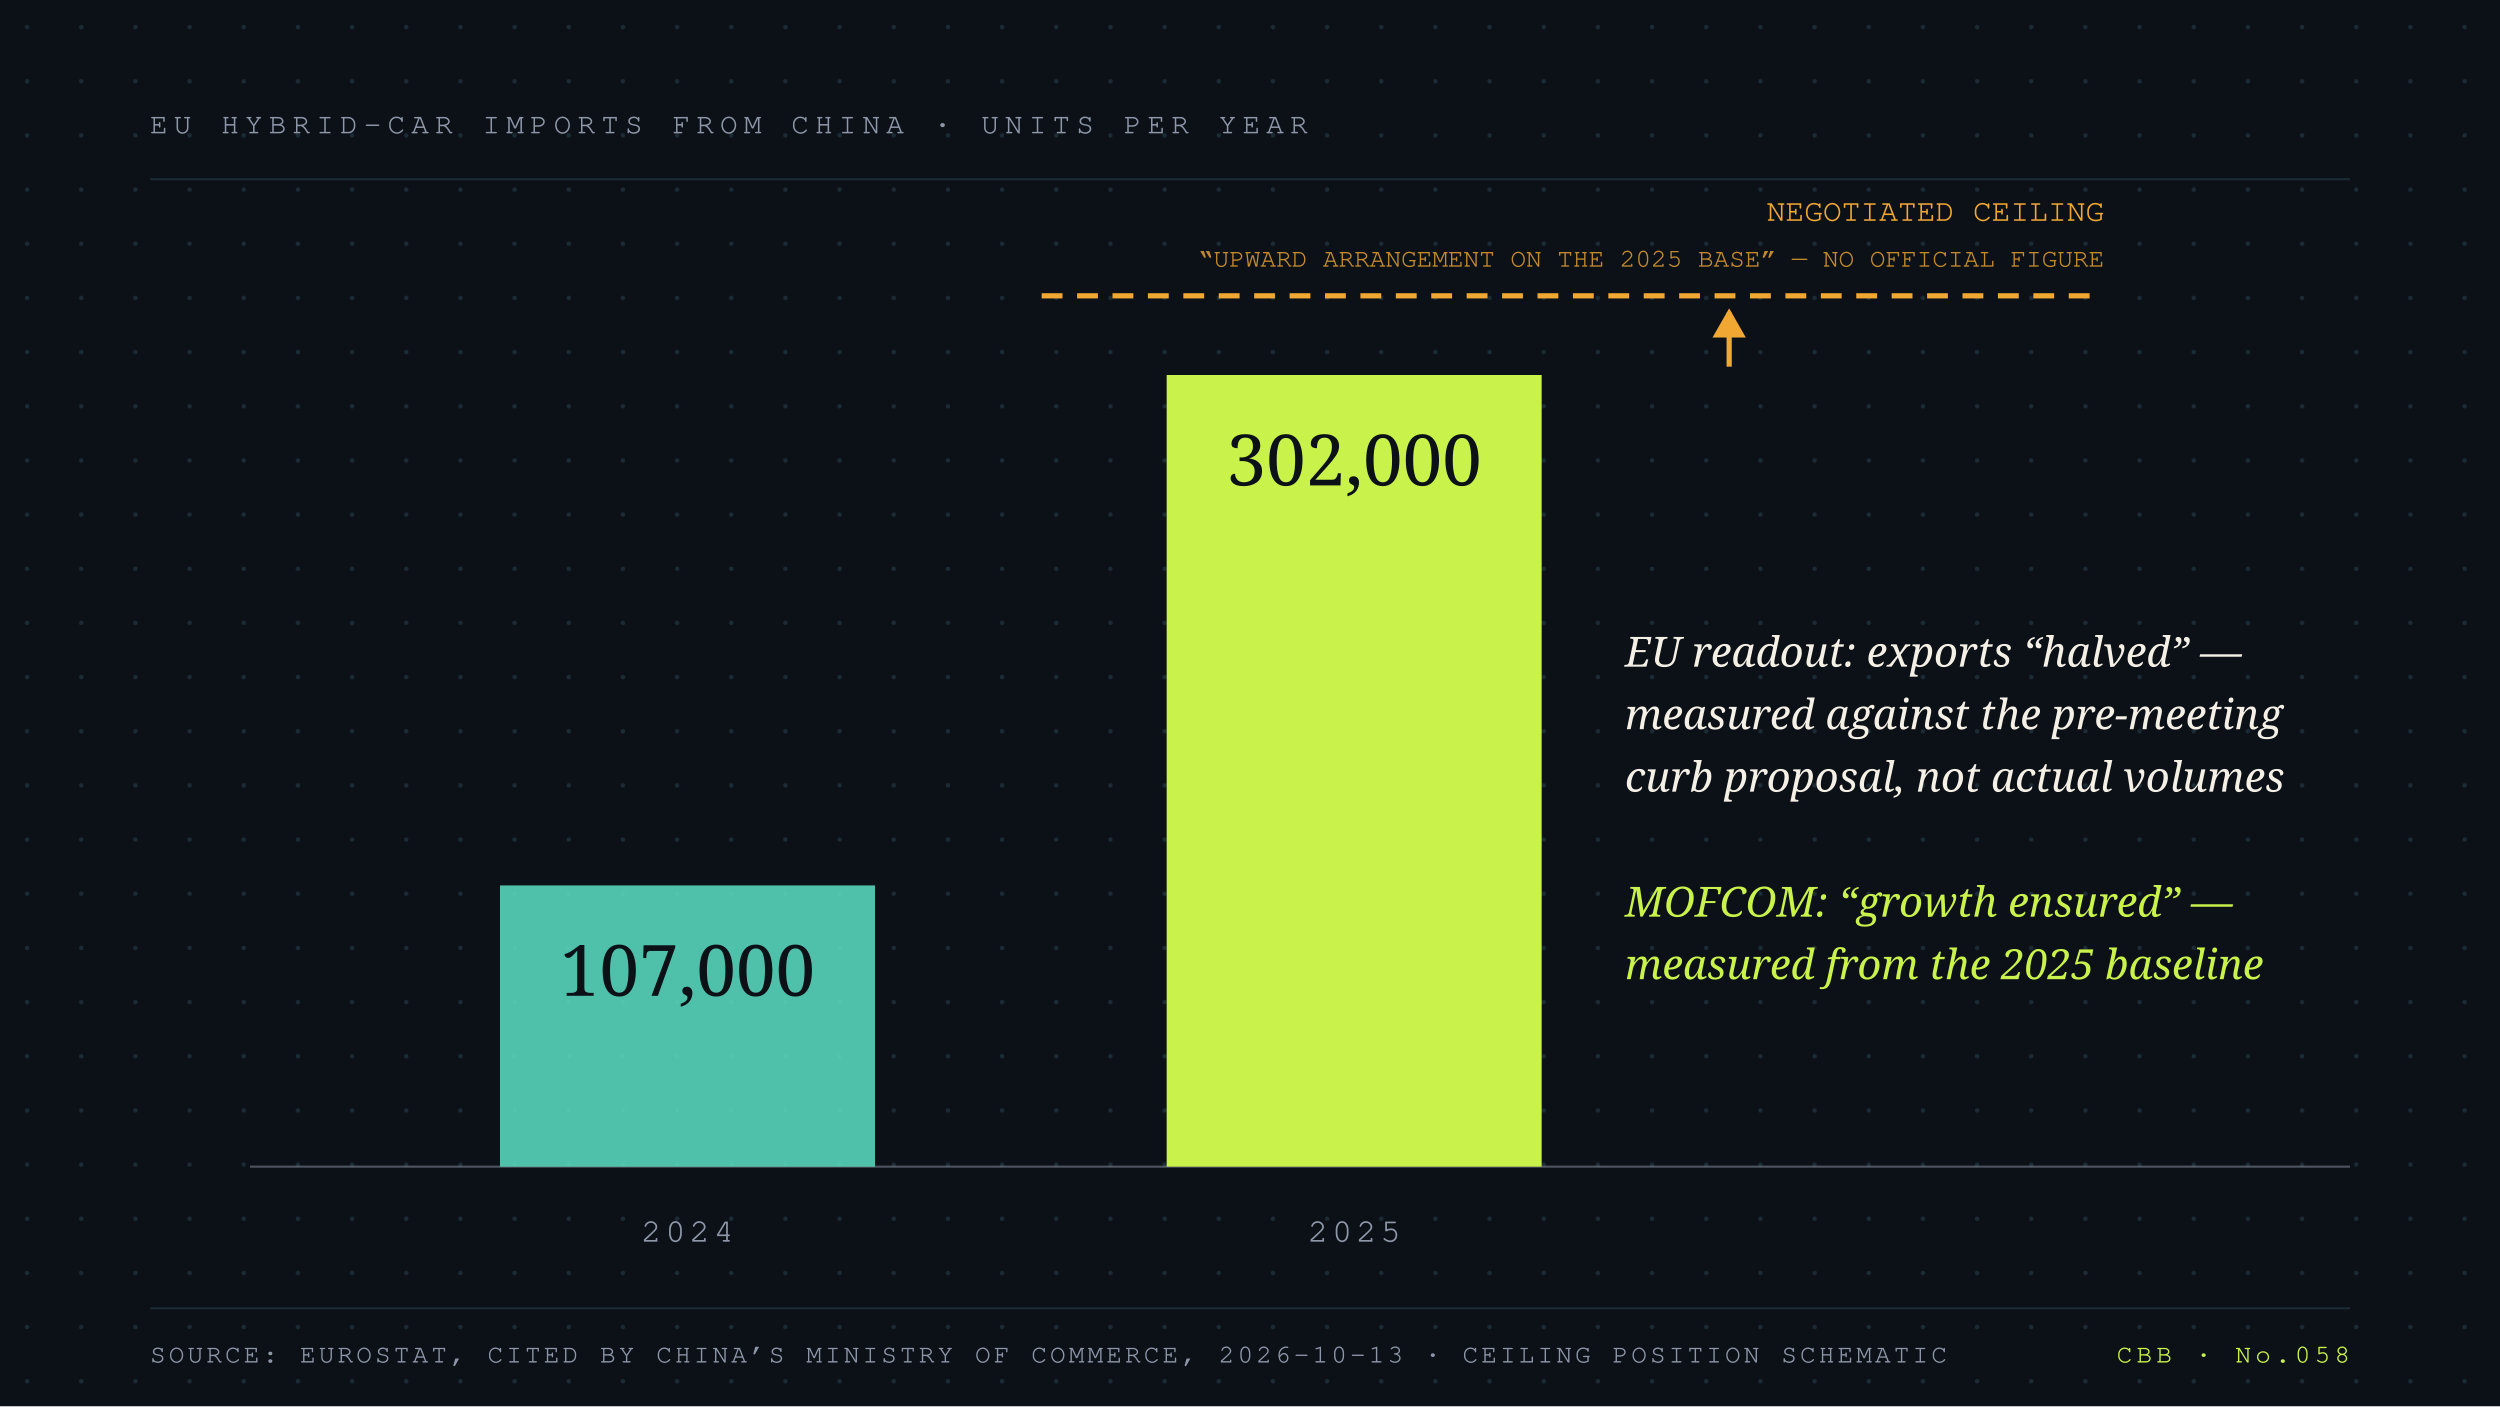
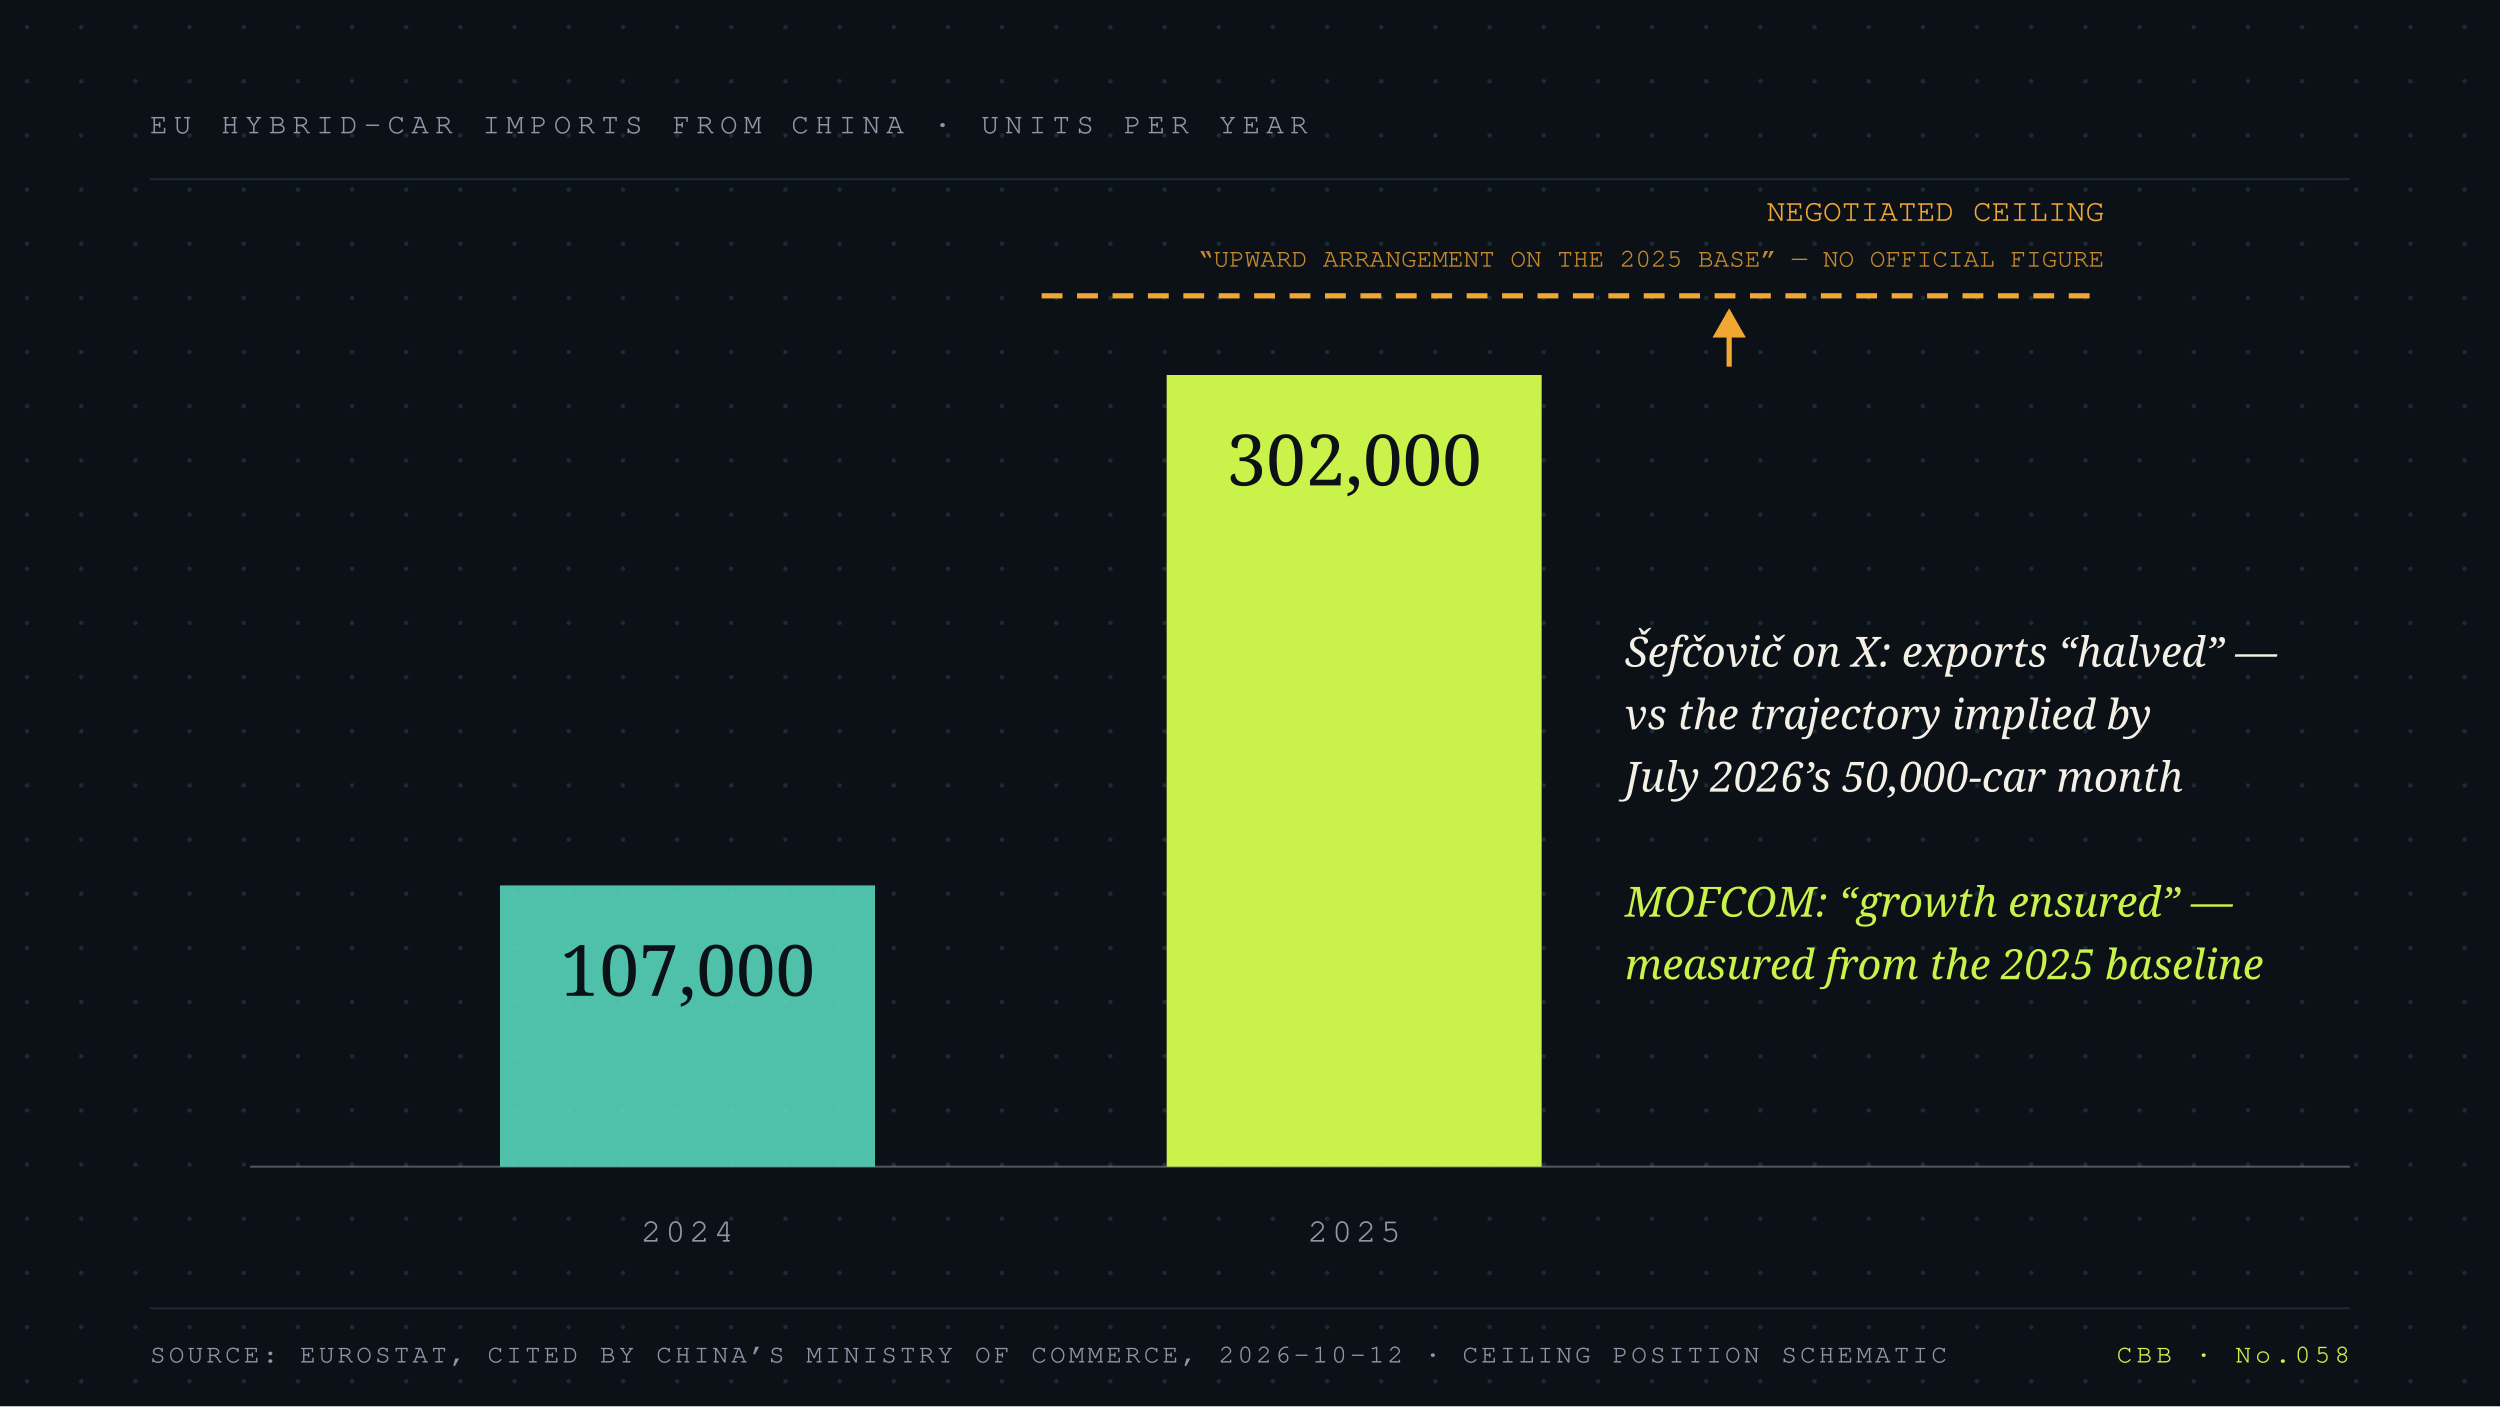
<svg xmlns="http://www.w3.org/2000/svg" width="1200" height="675" viewBox="0 0 1200 675" role="img" aria-label="EU hybrid-car imports from China: 107,000 in 2024, 302,000 in 2025, with a dashed negotiated ceiling above the 2025 level">
  <defs>
    <pattern id="dots" width="26" height="26" patternUnits="userSpaceOnUse">
      <circle cx="13" cy="13" r="1.1" fill="#1B2A33" />
    </pattern>
  </defs>
  <rect width="1200" height="675" fill="#0C1017" />
  <rect width="1200" height="675" fill="url(#dots)" />
  <text x="72" y="64" font-family="Courier,monospace" font-size="14" letter-spacing="3" fill="#8E97A8">EU HYBRID-CAR IMPORTS FROM CHINA · UNITS PER YEAR</text>
  <line x1="72" y1="86" x2="1128" y2="86" stroke="#1B2A33" stroke-width="1" />
  <text x="1010" y="106" text-anchor="end" font-family="Courier,monospace" font-size="15" fill="#F0A832">NEGOTIATED CEILING</text>
  <text x="1010" y="128" text-anchor="end" font-family="Courier,monospace" font-size="12.5" fill="#F0A832" opacity="0.8">“UPWARD ARRANGEMENT ON THE 2025 BASE” — NO OFFICIAL FIGURE</text>
  <line x1="500" y1="142" x2="1010" y2="142" stroke="#F0A832" stroke-width="2.5" stroke-dasharray="10 7" />
  <path d="M830 176 V150" stroke="#F0A832" stroke-width="2.5" fill="none" />
  <path d="M822 162 L830 148 L838 162 Z" fill="#F0A832" />
  <line x1="120" y1="560" x2="1128" y2="560" stroke="#8E97A8" stroke-width="1" opacity="0.5" />
  <rect x="240" y="425" width="180" height="135" fill="#5ADFC3" opacity="0.85" />
  <text x="330" y="478" text-anchor="middle" font-family="Georgia,serif" font-size="34" fill="#0C1017">107,000</text>
  <text x="330" y="596" text-anchor="middle" font-family="Courier,monospace" font-size="16" letter-spacing="2" fill="#8E97A8">2024</text>
  <rect x="560" y="180" width="180" height="380" fill="#C9F24B" />
  <text x="650" y="233" text-anchor="middle" font-family="Georgia,serif" font-size="34" fill="#0C1017">302,000</text>
  <text x="650" y="596" text-anchor="middle" font-family="Courier,monospace" font-size="16" letter-spacing="2" fill="#8E97A8">2025</text>
-   <text x="780" y="320" font-family="Georgia,serif" font-style="italic" font-size="20" fill="#F4F0E6">EU readout: exports “halved” —</text>
-   <text x="780" y="350" font-family="Georgia,serif" font-style="italic" font-size="20" fill="#F4F0E6">measured against the pre-meeting</text>
-   <text x="780" y="380" font-family="Georgia,serif" font-style="italic" font-size="20" fill="#F4F0E6">curb proposal, not actual volumes</text>
+   <text x="780" y="320" font-family="Georgia,serif" font-style="italic" font-size="20" fill="#F4F0E6">Šefčovič on X: exports “halved” —</text>
+   <text x="780" y="350" font-family="Georgia,serif" font-style="italic" font-size="20" fill="#F4F0E6">vs the trajectory implied by</text>
+   <text x="780" y="380" font-family="Georgia,serif" font-style="italic" font-size="20" fill="#F4F0E6">July 2026’s 50,000-car month</text>
  <text x="780" y="440" font-family="Georgia,serif" font-style="italic" font-size="20" fill="#C9F24B">MOFCOM: “growth ensured” —</text>
  <text x="780" y="470" font-family="Georgia,serif" font-style="italic" font-size="20" fill="#C9F24B">measured from the 2025 baseline</text>
  <line x1="72" y1="628" x2="1128" y2="628" stroke="#1B2A33" stroke-width="1" />
-   <text x="72" y="654" font-family="Courier,monospace" font-size="12.5" letter-spacing="1.5" fill="#8E97A8">SOURCE: EUROSTAT, CITED BY CHINA’S MINISTRY OF COMMERCE, 2026-10-13 · CEILING POSITION SCHEMATIC</text>
+   <text x="72" y="654" font-family="Courier,monospace" font-size="12.5" letter-spacing="1.5" fill="#8E97A8">SOURCE: EUROSTAT, CITED BY CHINA’S MINISTRY OF COMMERCE, 2026-10-12 · CEILING POSITION SCHEMATIC</text>
  <text x="1128" y="654" text-anchor="end" font-family="Courier,monospace" font-size="12.5" letter-spacing="2" fill="#C9F24B">CBB · No.058</text>
</svg>
